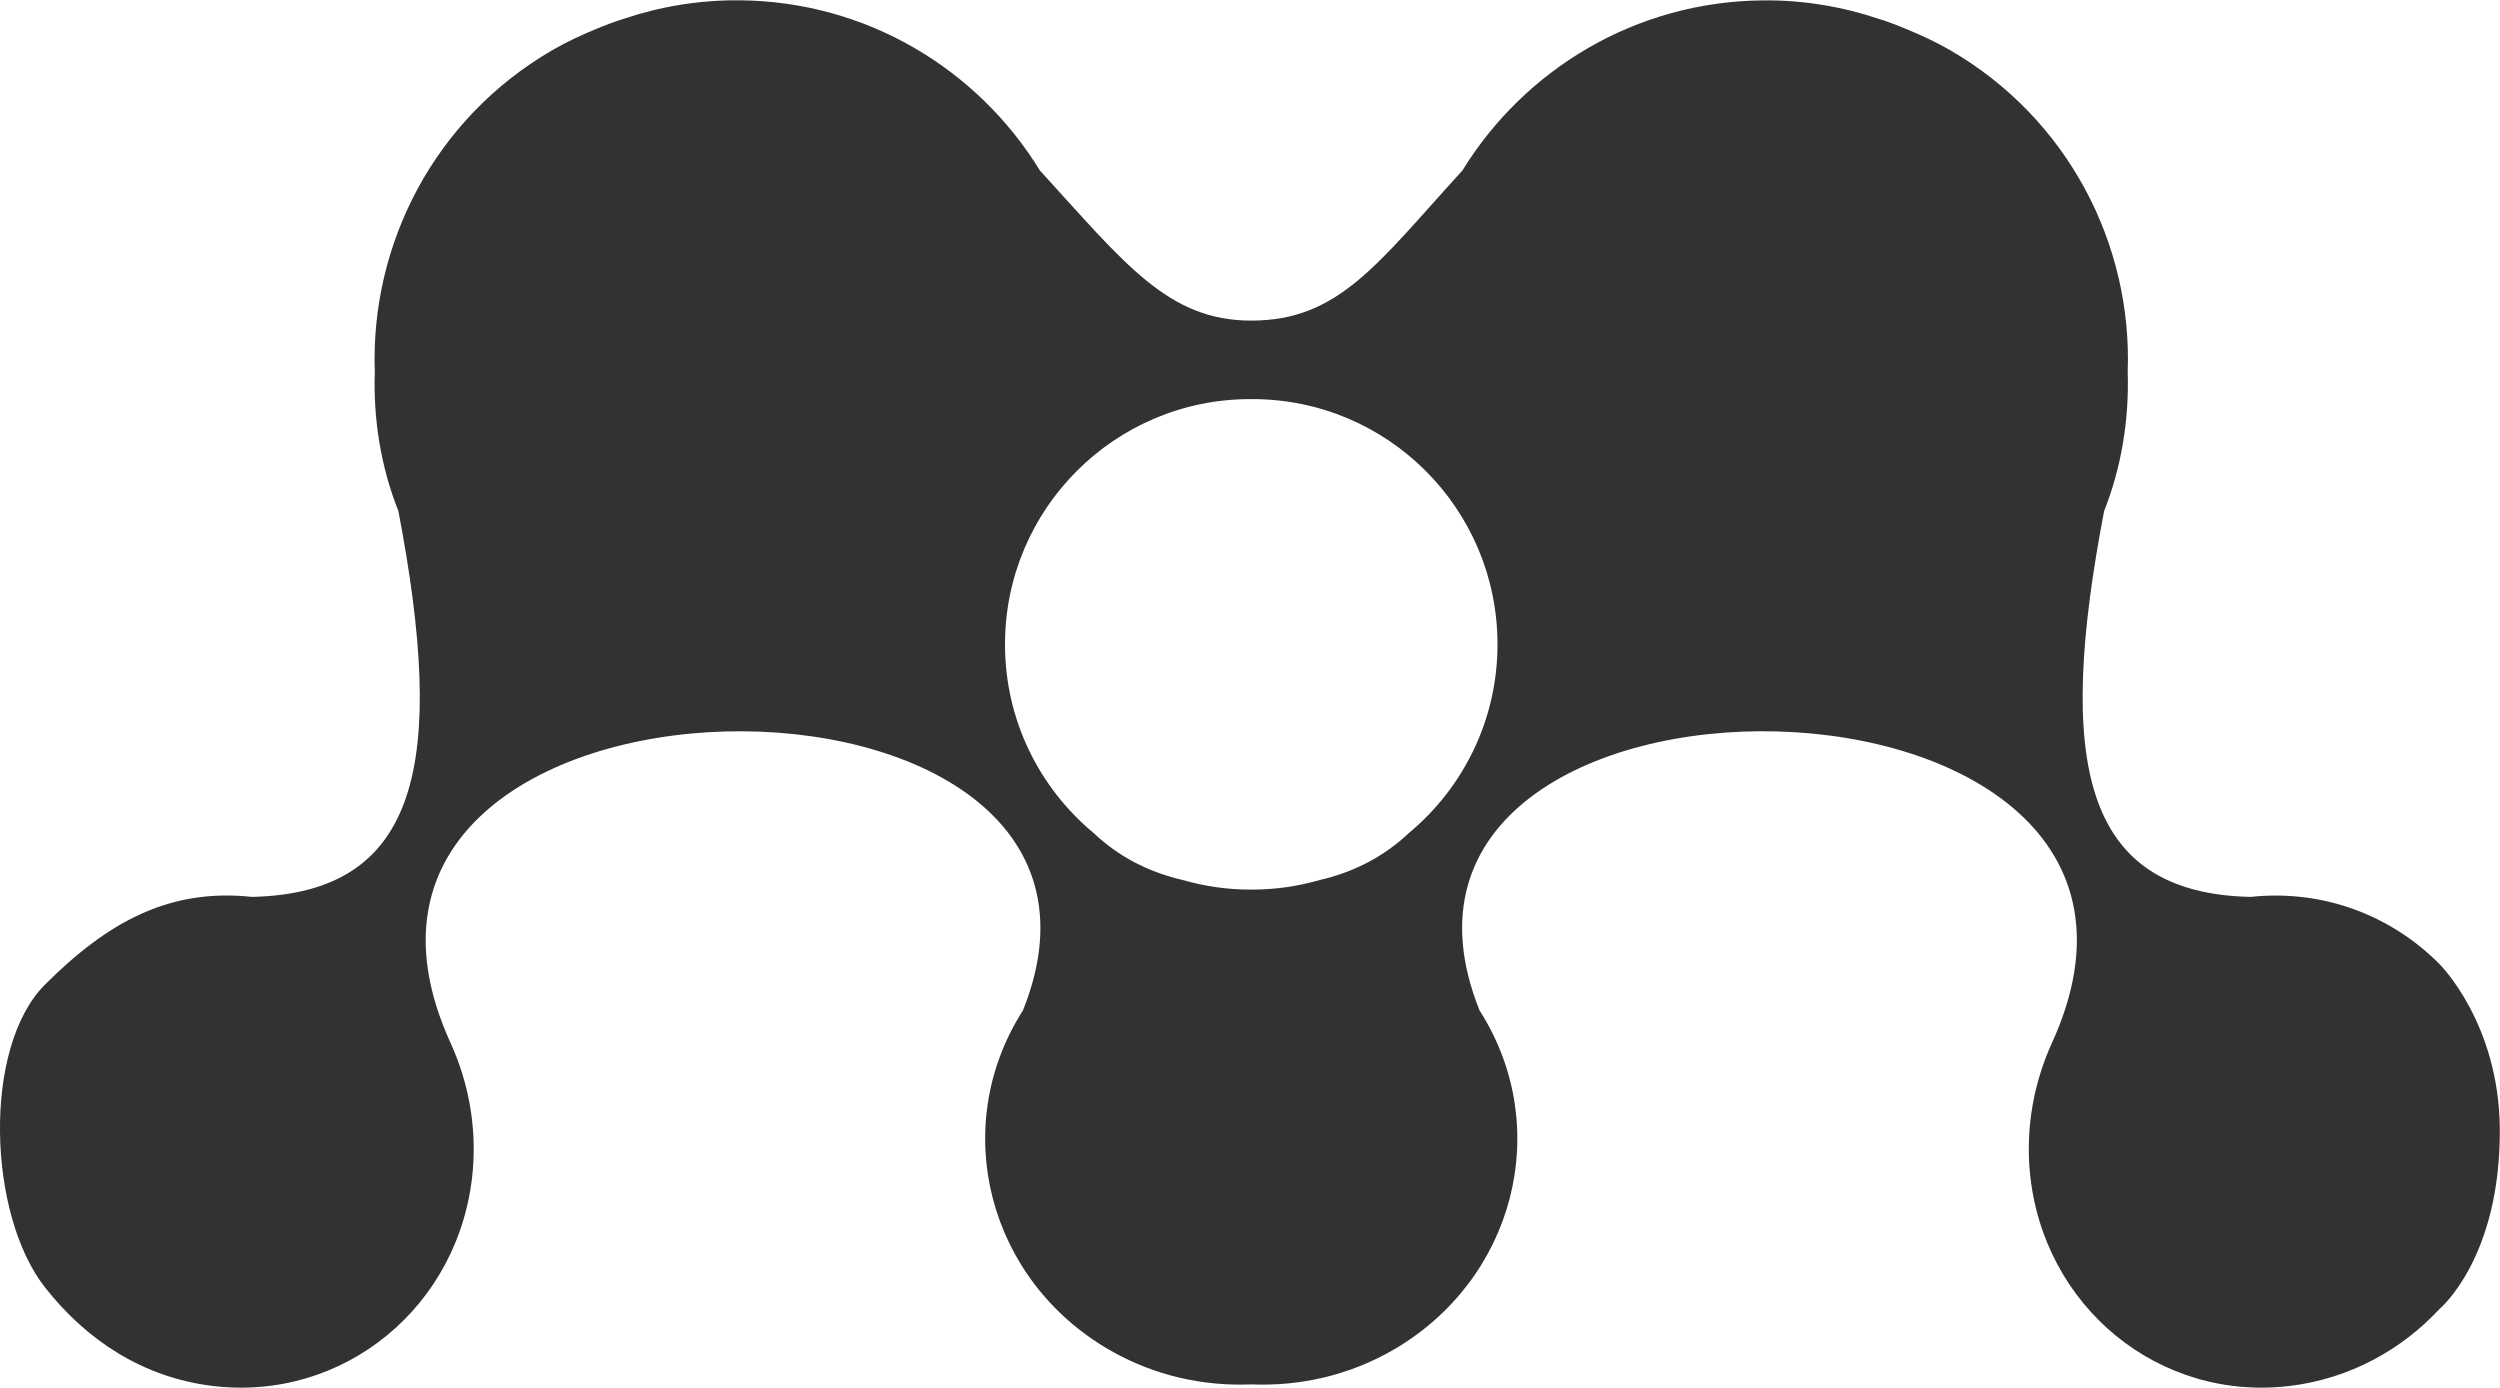
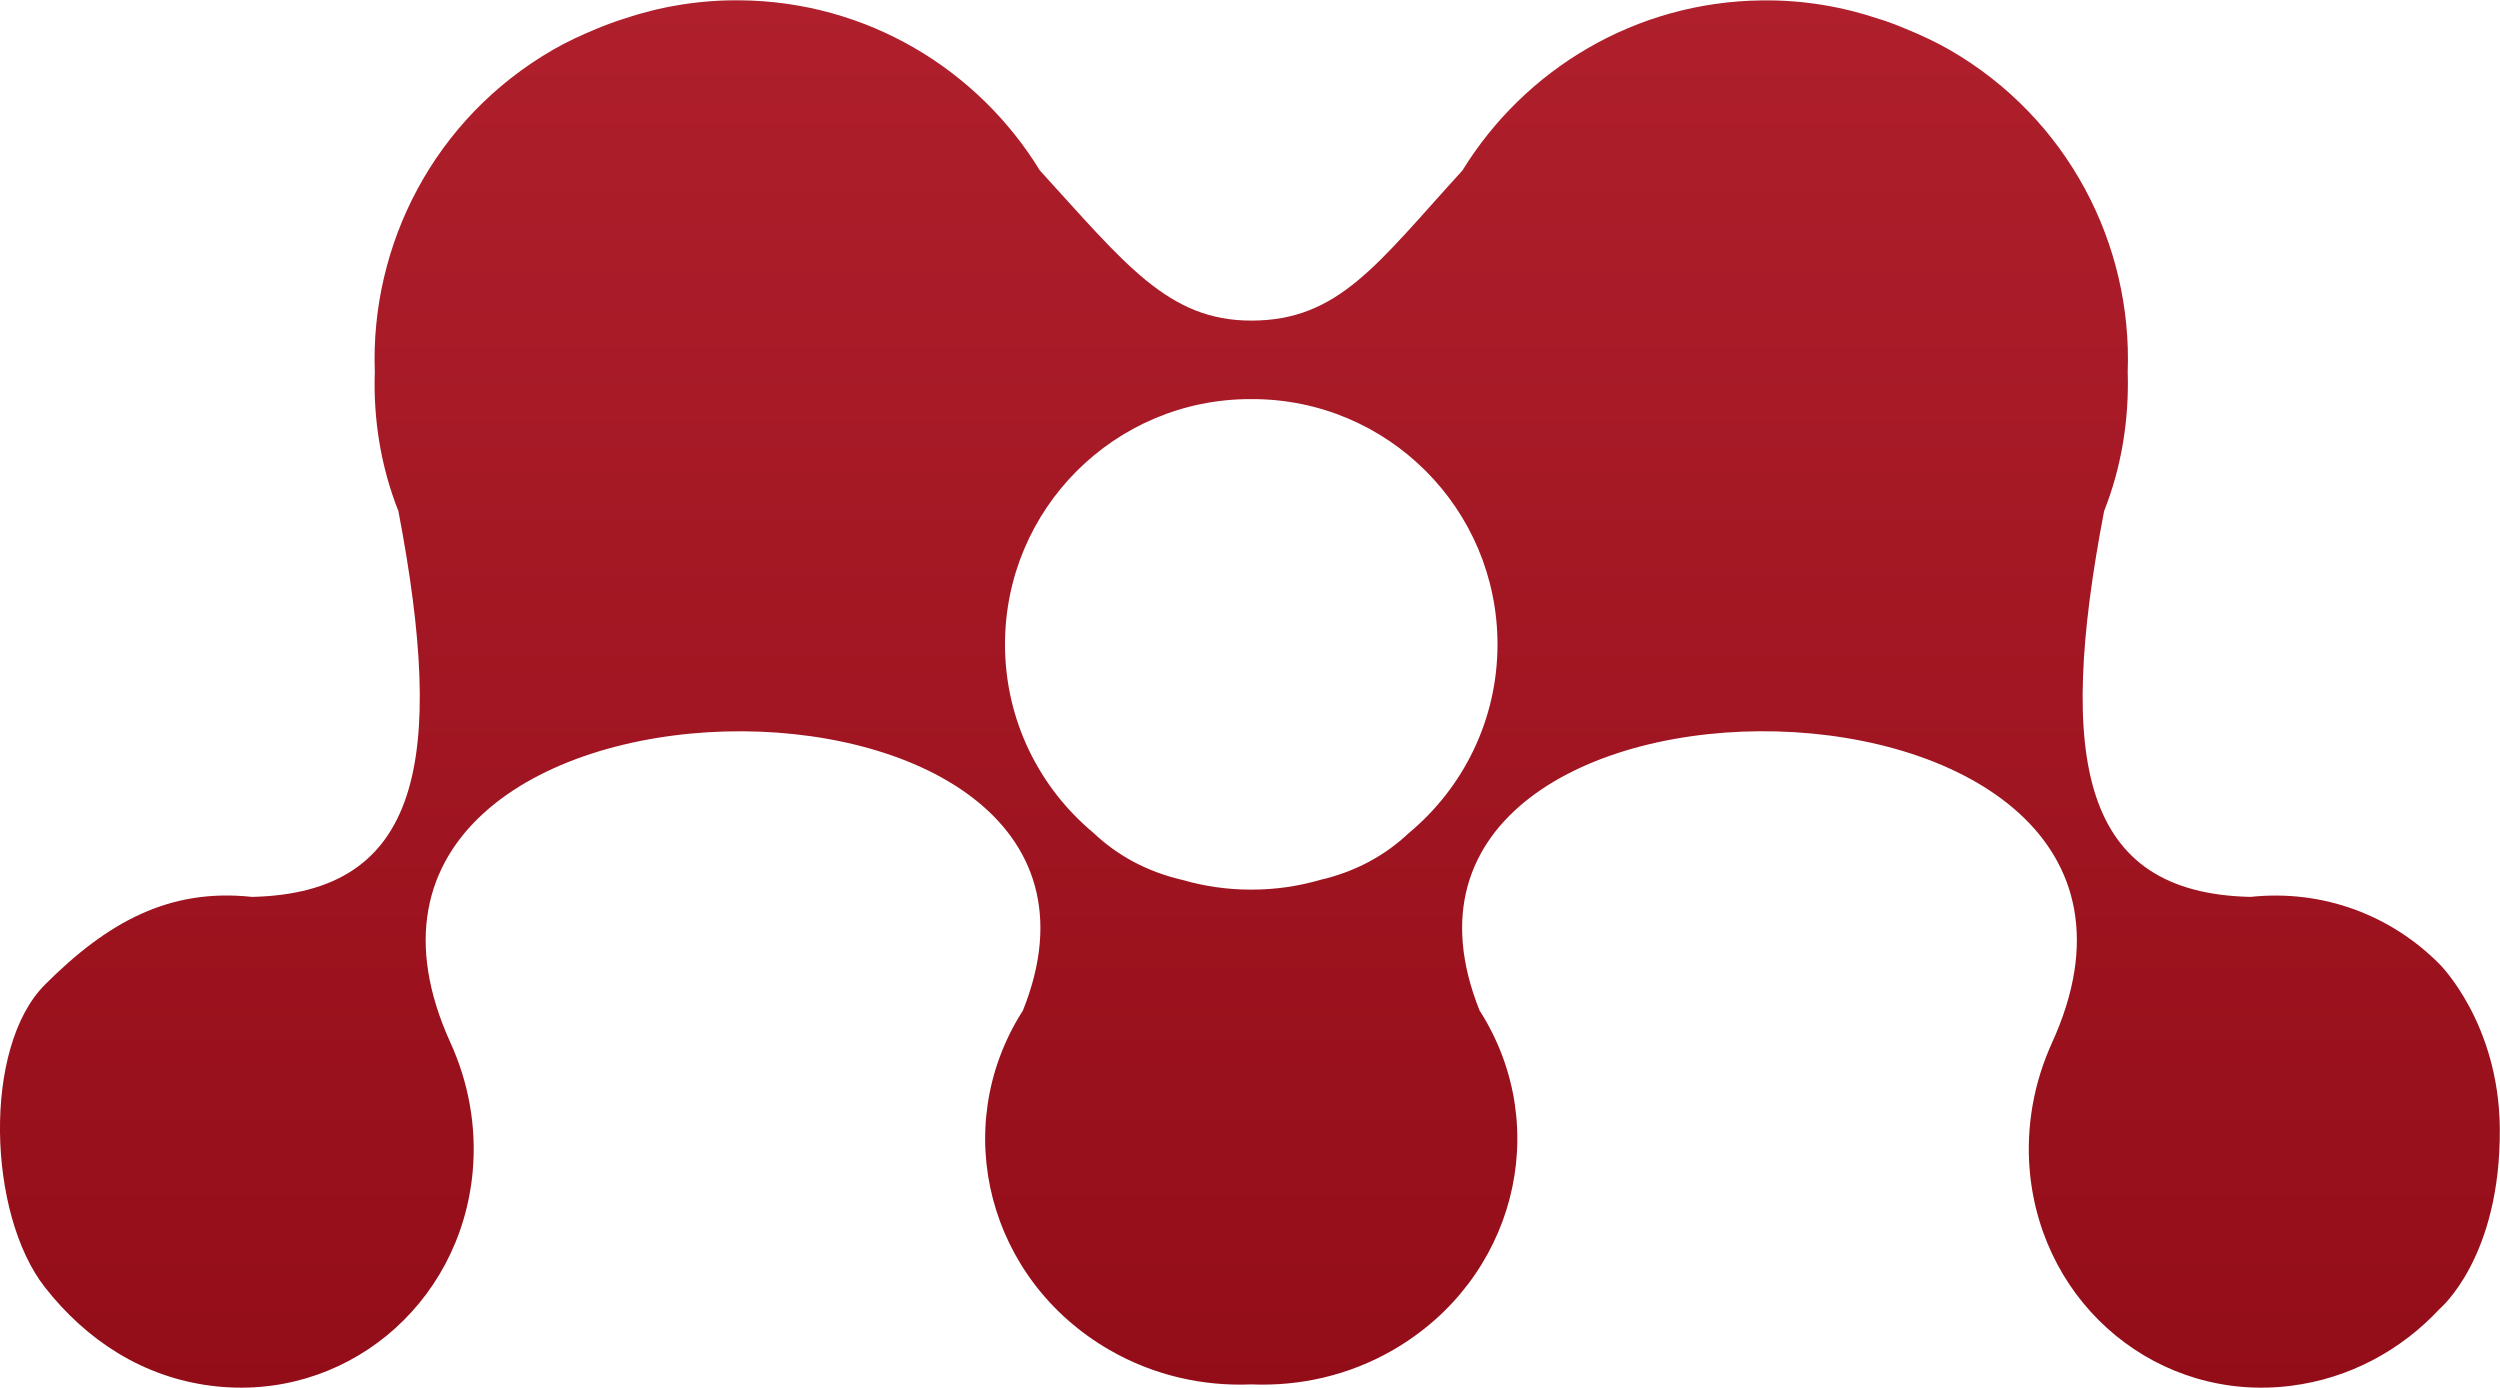
<svg xmlns="http://www.w3.org/2000/svg" version="1.1" id="Layer_1" x="0px" y="0px" viewBox="0 0 2500 1388" style="enable-background:new 0 0 2500 1388;" xml:space="preserve">
  <style type="text/css">
- 	.st0{fill:#323232;}
+ 	.st0{fill:url(#Fill-17-Copy-4_1_);}
</style>
  <g id="Page-1">
    <g id="Black">
-       <path id="Fill-17-Copy-4" class="st0" d="M1250.3,399.1c0.4,0,0.7,0.1,1,0.1c0.3,0,0.6-0.1,1-0.1    c135.4,0,245.2,109.7,245.2,245.3c0,75.8-34.5,143.6-88.6,188.6c-23.6,22.3-53.1,38.7-89.1,47c-21.4,6.2-44.2,9.6-67.5,9.6h-1h-1    c-23.4,0-46.1-3.4-67.6-9.6c-36-8.3-65.6-24.7-89.1-47c-54.1-45-88.6-112.7-88.6-188.6C1005,508.8,1114.9,399.1,1250.3,399.1     M211.5,1385.8c131.8,16.6,248.8-79.4,261.2-214.2c4.1-45.5-4.4-89.7-22.2-128.8c-184.6-405.1,726.2-414.4,572.3-32    c-0.3,0.5-0.7,0.9-1.1,1.6c-72.8,116.3-33.4,267.6,87.7,337.5c44.5,25.7,93.7,36.5,141.9,34.5c48.2,2,97.5-8.8,141.9-34.5    c121-70,160.4-221.2,87.6-337.5c-0.3-0.7-0.8-1.1-1.1-1.6c-153.8-382.4,757.1-373.2,572.3,32c-17.8,39.1-26.3,83.3-22.2,128.8    c12.5,134.9,129.4,230.8,261.2,214.2c58.6-7.4,110.3-35.7,148.5-76.8c0,0,61.3-50.8,60.3-180.6c-0.9-105.7-60.3-164.3-60.3-164.3    c-47.9-48.4-116-75-189-67.2c-169.1-3.8-194.2-136.1-146.4-385.8c17.5-44.2,25.1-91.7,23.6-139.1    c4.7-127.6-59.5-253.5-177.7-321.9c-14.4-8.3-29.2-15.1-44.3-21.3c-4-1.8-8.2-3.2-12.3-4.9c-4.7-1.7-9.2-3.5-13.9-4.8    c-36.8-12.4-76.1-19.2-117-18.7c-127.2,1.2-238,69.2-300.1,170.1c-85.2,93.4-123.6,150.1-211.2,150.1    c-83.2,0-126.1-56.8-211.3-150.1C978,69.5,867.2,1.5,740,0.3c-41-0.4-80.2,6.3-116.9,18.7c-4.7,1.4-9.4,3.2-13.9,4.8    c-4.2,1.6-8.2,3.1-12.4,4.9c-15,6.2-29.9,13-44.2,21.3C434.3,118.5,370.2,244.4,374.8,372c-1.6,47.4,6.1,94.9,23.6,139.1    c47.7,249.7,22.6,382-146.4,385.8C169.3,888,107.5,922.1,45,984.6c-62.6,62.5-57.4,229.8,0,302.8    C86.6,1340.5,143.1,1377.2,211.5,1385.8" />
+       <linearGradient id="Fill-17-Copy-4_1_" gradientUnits="userSpaceOnUse" x1="1249.896" y1="0.283" x2="1249.896" y2="1387.668">
+         <stop offset="0" style="stop-color:#AF1F2C" />
+         <stop offset="1" style="stop-color:#930D18" />
+       </linearGradient>
+       <path id="Fill-17-Copy-4" class="st0" d="M1250.3,399.1c0.4,0,0.7,0.1,1,0.1s0.6-0.1,1-0.1    c135.4,0,245.2,109.7,245.2,245.3c0,75.8-34.5,143.6-88.6,188.6c-23.6,22.3-53.1,38.7-89.1,47c-21.4,6.2-44.2,9.6-67.5,9.6h-1h-1    c-23.4,0-46.1-3.4-67.6-9.6c-36-8.3-65.6-24.7-89.1-47c-54.1-45-88.6-112.7-88.6-188.6C1005,508.8,1114.9,399.1,1250.3,399.1     M211.5,1385.8c131.8,16.6,248.8-79.4,261.2-214.2c4.1-45.5-4.4-89.7-22.2-128.8c-184.6-405.1,726.2-414.4,572.3-32    c-0.3,0.5-0.7,0.9-1.1,1.6c-72.8,116.3-33.4,267.6,87.7,337.5c44.5,25.7,93.7,36.5,141.9,34.5c48.2,2,97.5-8.8,141.9-34.5    c121-70,160.4-221.2,87.6-337.5c-0.3-0.7-0.8-1.1-1.1-1.6c-153.8-382.4,757.1-373.2,572.3,32c-17.8,39.1-26.3,83.3-22.2,128.8    c12.5,134.9,129.4,230.8,261.2,214.2c58.6-7.4,110.3-35.7,148.5-76.8c0,0,61.3-50.8,60.3-180.6c-0.9-105.7-60.3-164.3-60.3-164.3    c-47.9-48.4-116-75-189-67.2c-169.1-3.8-194.2-136.1-146.4-385.8c17.5-44.2,25.1-91.7,23.6-139.1    c4.7-127.6-59.5-253.5-177.7-321.9c-14.4-8.3-29.2-15.1-44.3-21.3c-4-1.8-8.2-3.2-12.3-4.9c-4.7-1.7-9.2-3.5-13.9-4.8    c-36.8-12.4-76.1-19.2-117-18.7c-127.2,1.2-238,69.2-300.1,170.1c-85.2,93.4-123.6,150.1-211.2,150.1    c-83.2,0-126.1-56.8-211.3-150.1C978,69.5,867.2,1.5,740,0.3C699-0.1,659.8,6.6,623.1,19c-4.7,1.4-9.4,3.2-13.9,4.8    c-4.2,1.6-8.2,3.1-12.4,4.9c-15,6.2-29.9,13-44.2,21.3c-118.3,68.5-182.4,194.4-177.8,322c-1.6,47.4,6.1,94.9,23.6,139.1    c47.7,249.7,22.6,382-146.4,385.8c-82.7-8.9-144.5,25.2-207,87.7c-62.6,62.5-57.4,229.8,0,302.8    C86.6,1340.5,143.1,1377.2,211.5,1385.8" />
    </g>
  </g>
</svg>
